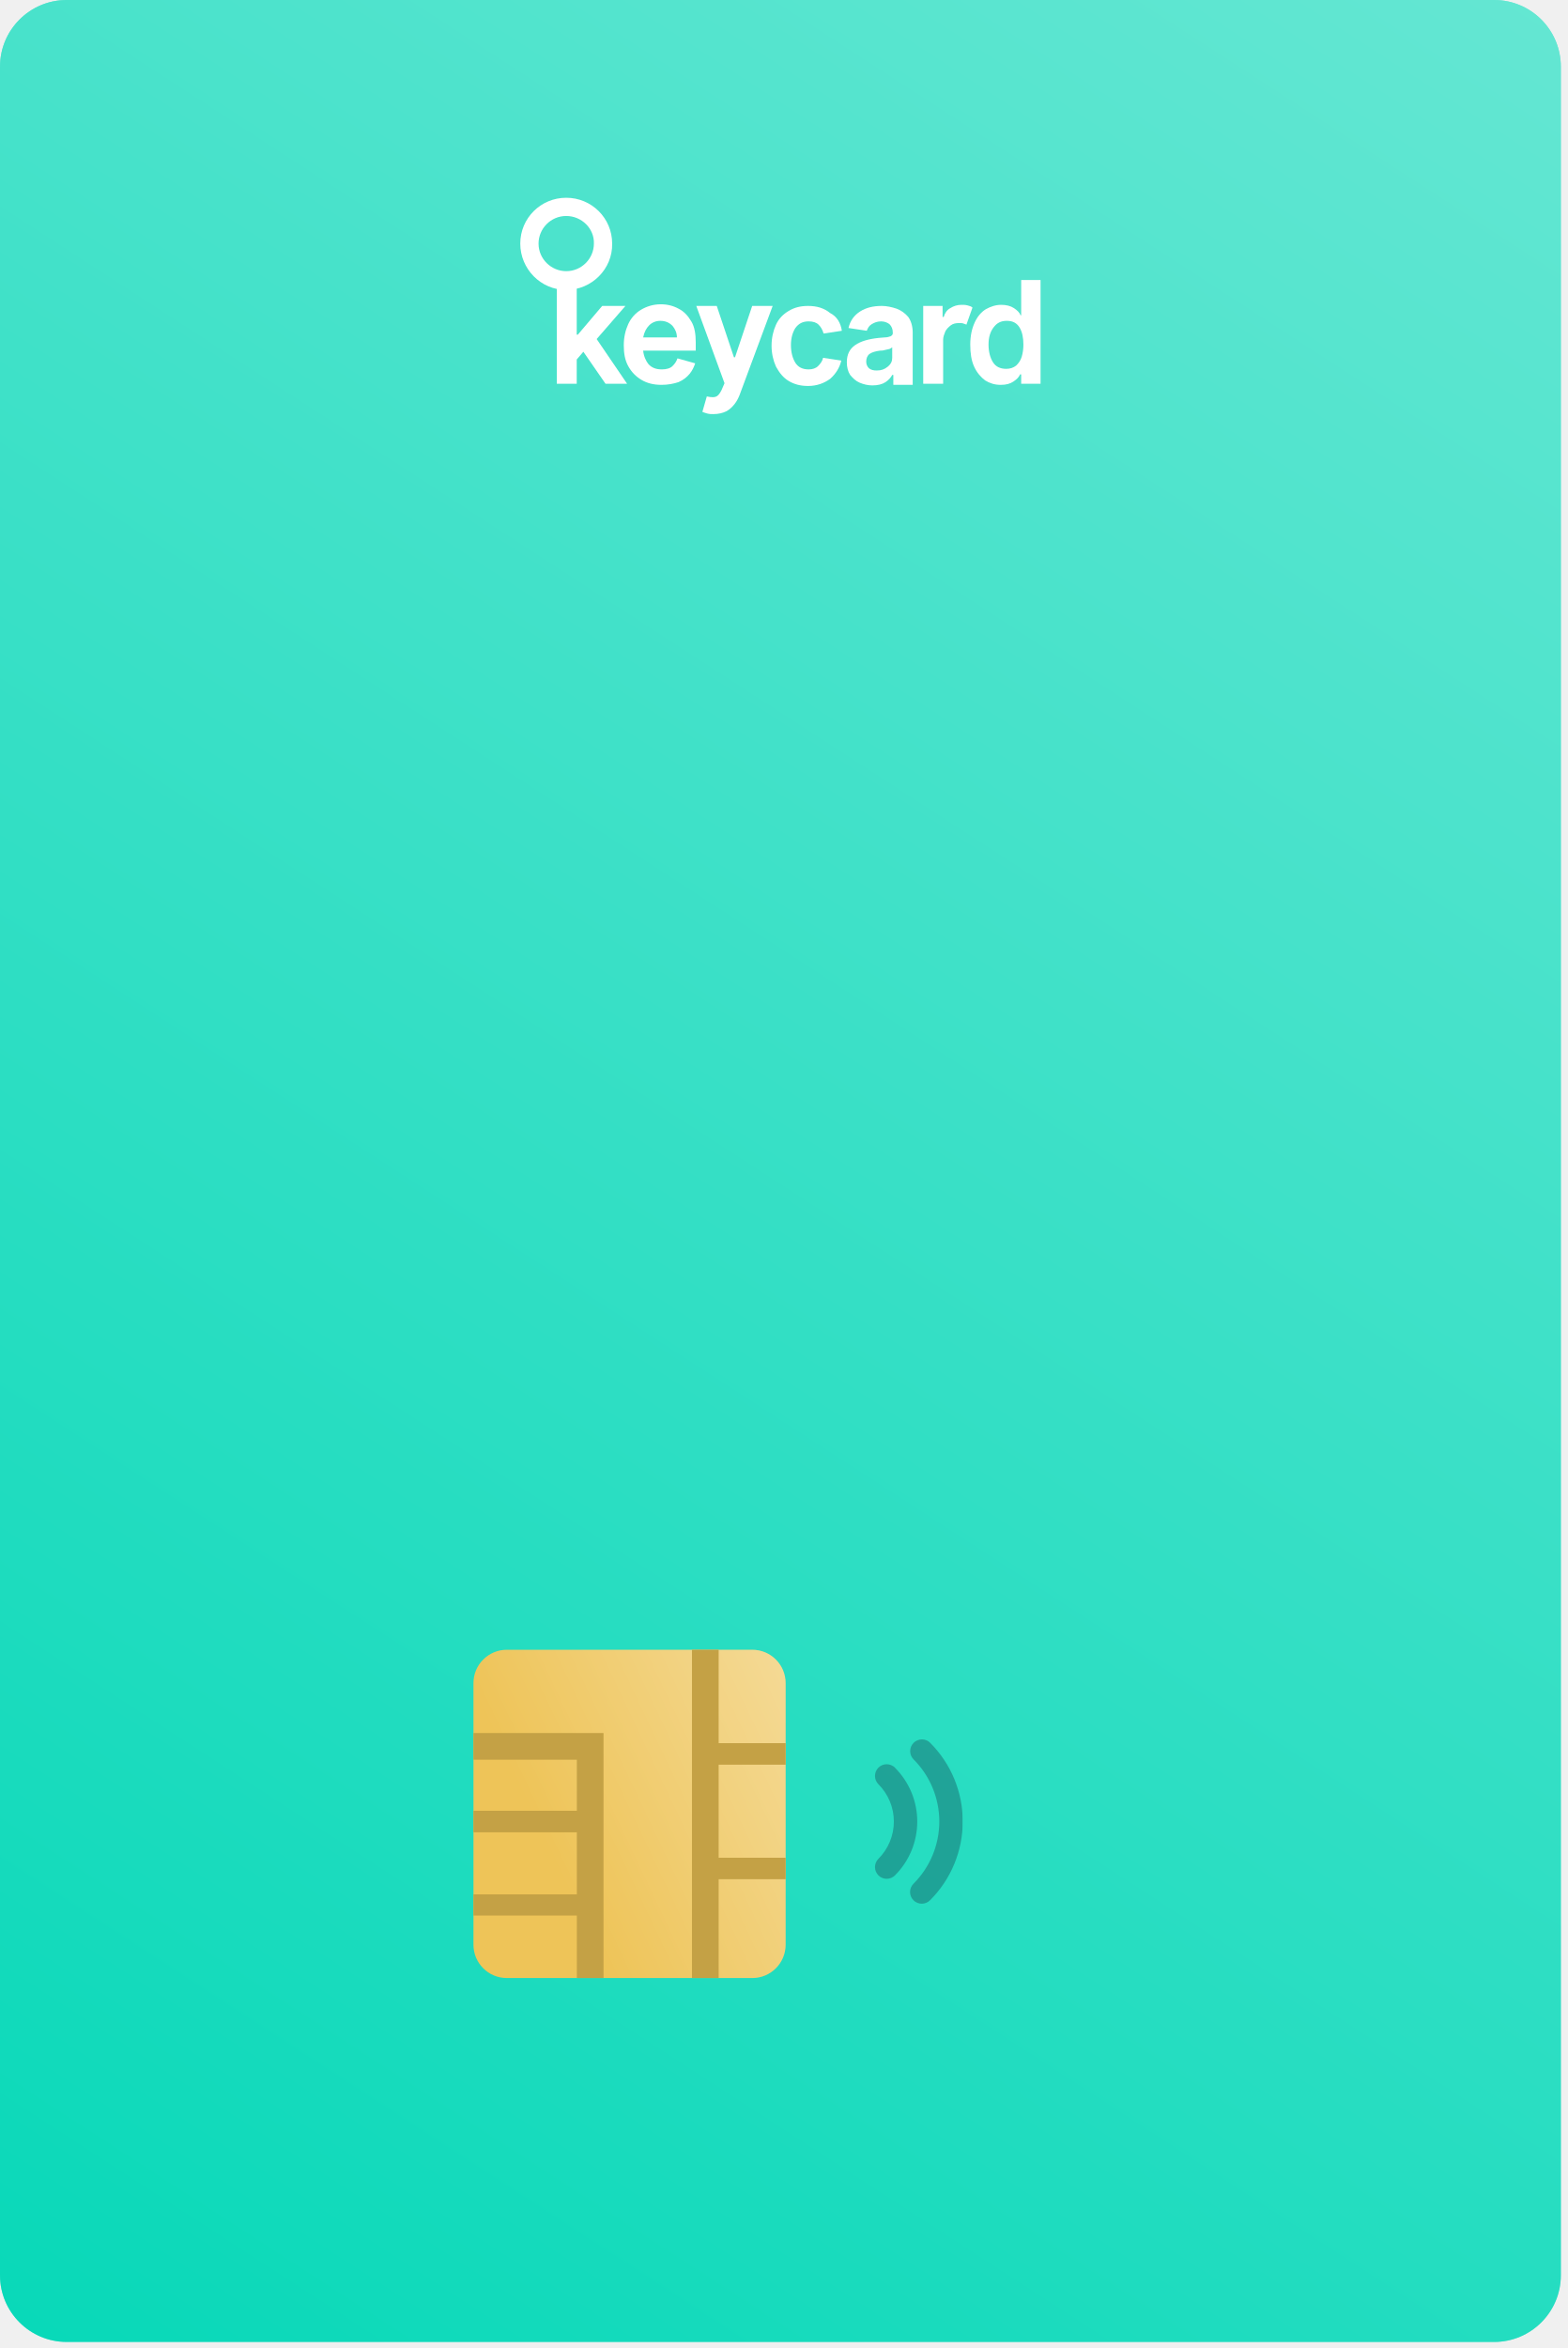
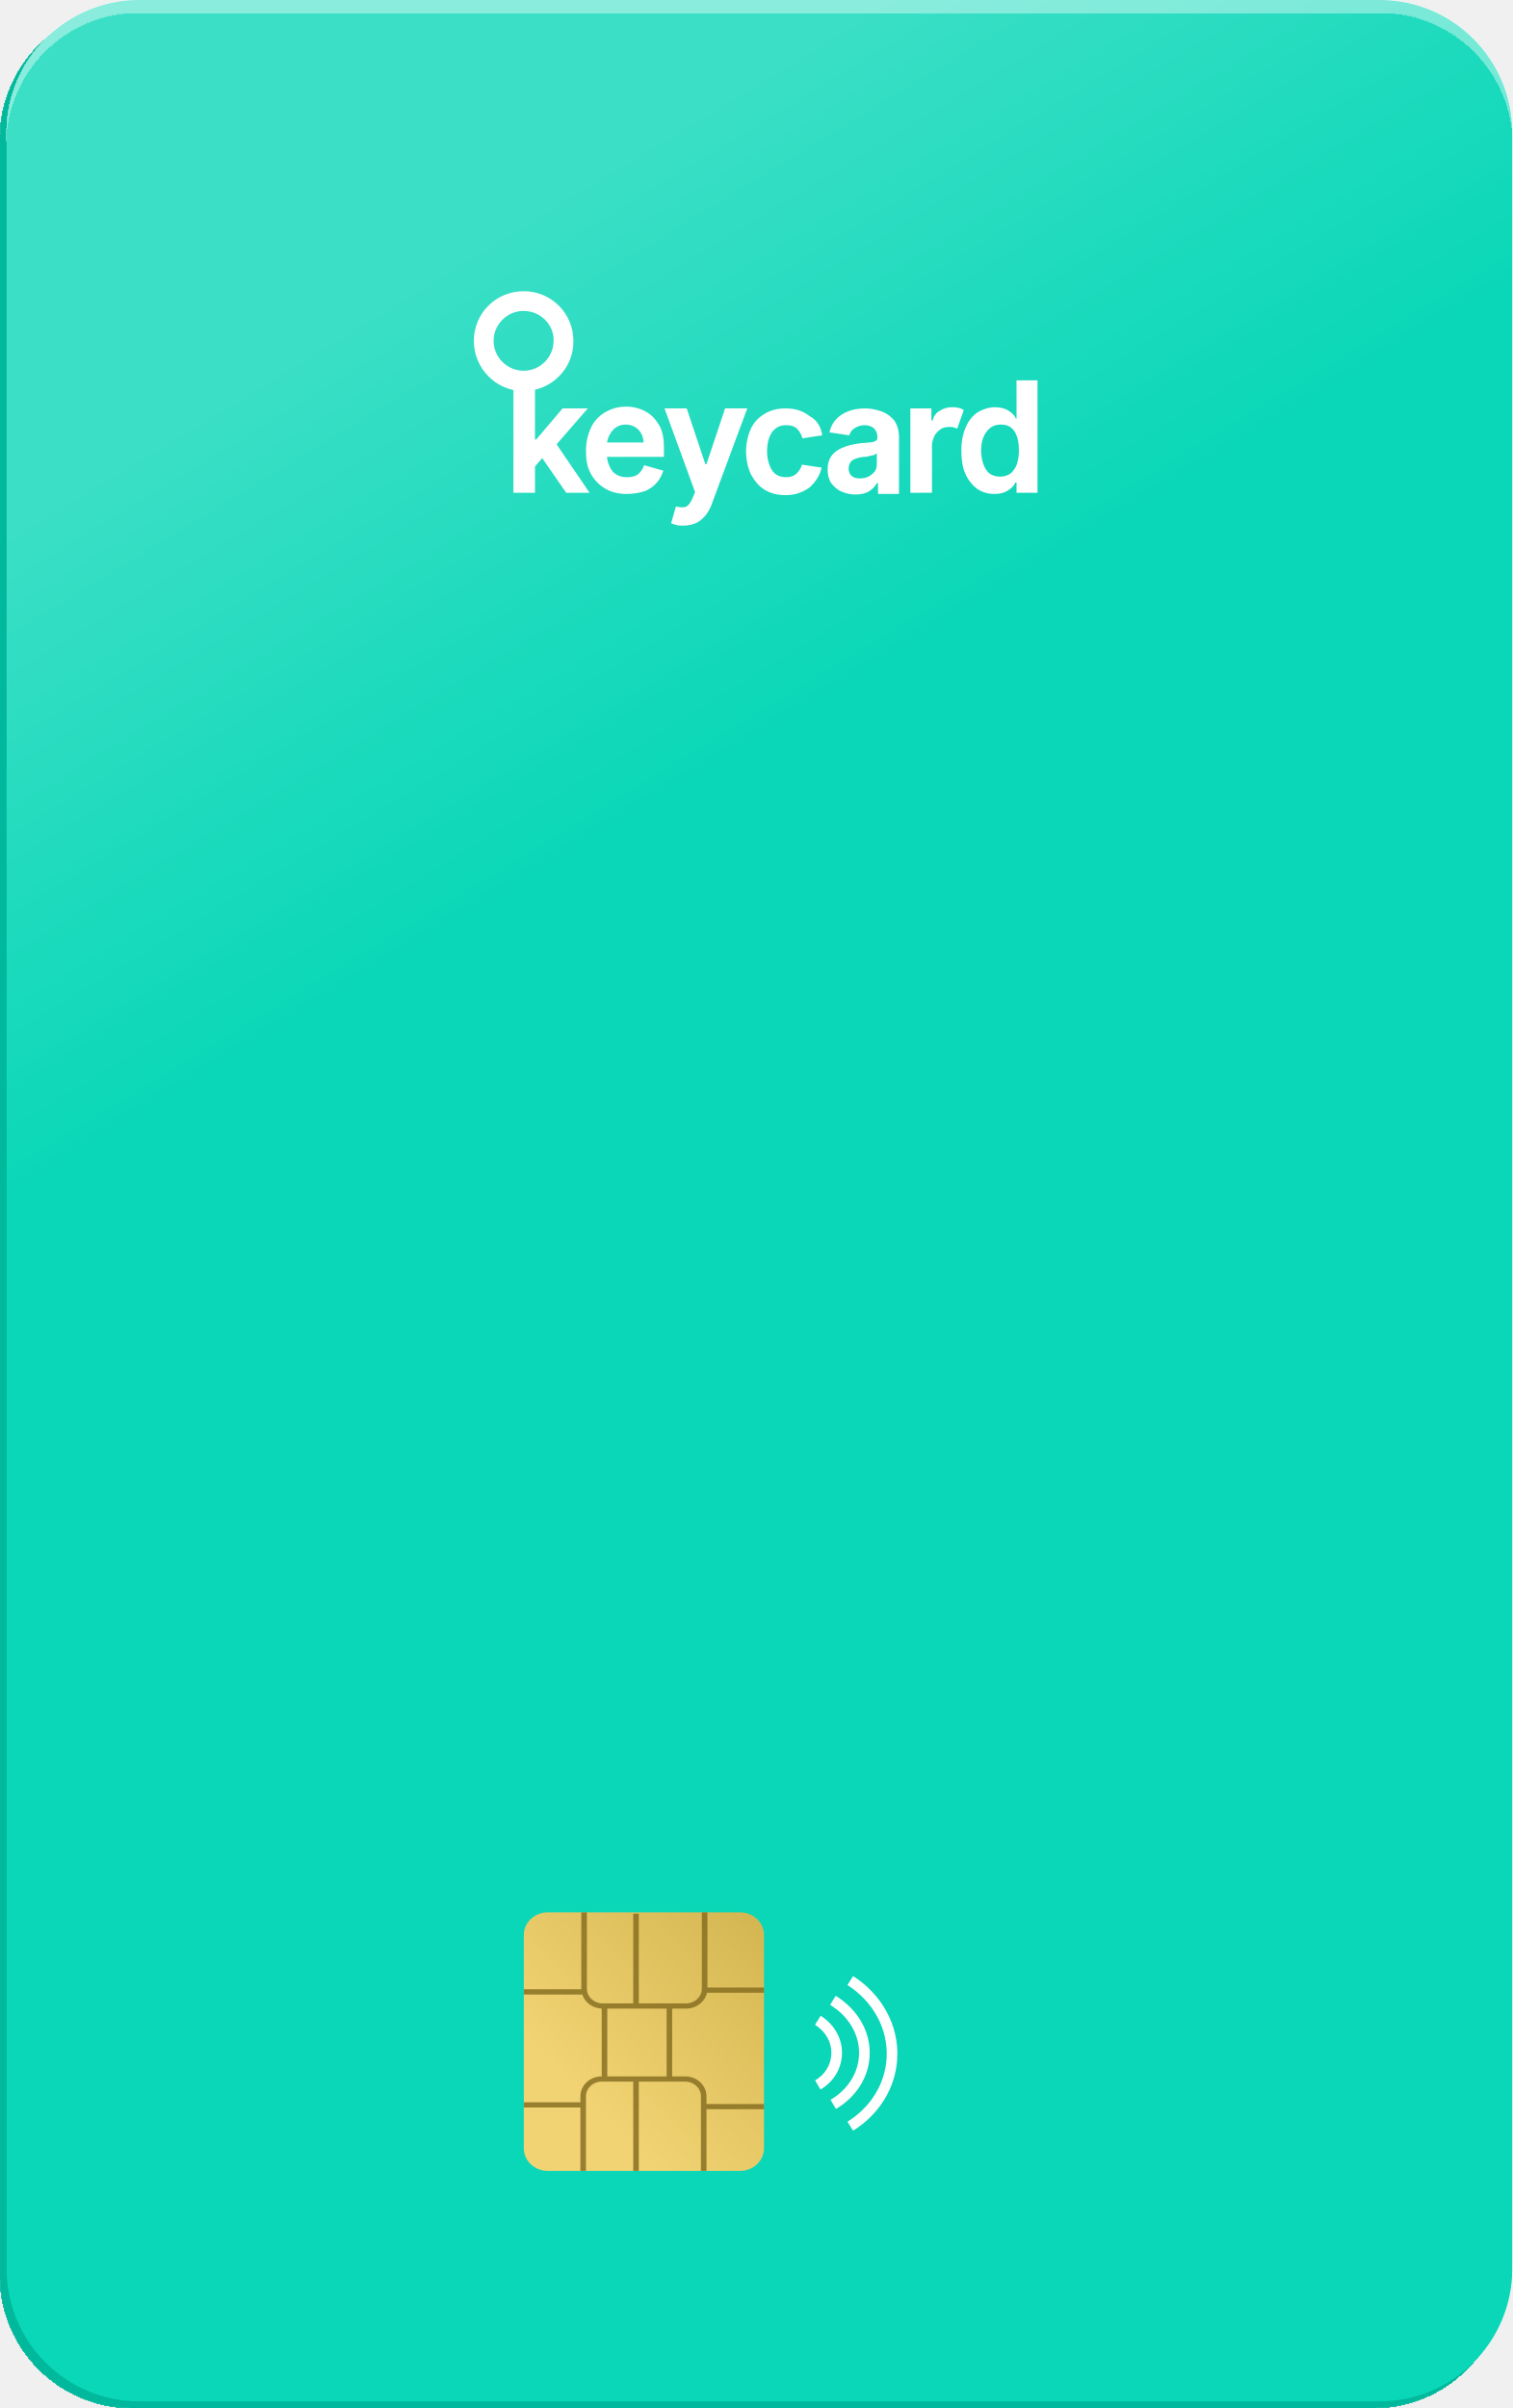
- <svg xmlns="http://www.w3.org/2000/svg" width="235" height="352" viewBox="0 0 235 352" fill="none">
-   <rect width="234.062" height="351.092" rx="10" fill="#09D9B9" />
-   <rect width="234.062" height="351.092" rx="10" fill="url(#paint0_linear)" fill-opacity="0.5" />
-   <g clip-path="url(#clip0)">
-     <path d="M90.802 57.53L87.482 52.731L86.486 53.89V57.53H83.498V40.735H86.486V50.167H86.652L90.305 45.864H93.79L89.475 50.829L94.04 57.53H90.802Z" fill="white" />
-     <path d="M99.186 57.695C98.024 57.695 97.028 57.447 96.198 56.95C95.368 56.454 94.704 55.792 94.206 54.882C93.708 53.972 93.542 52.979 93.542 51.738C93.542 50.58 93.791 49.504 94.206 48.594C94.621 47.684 95.285 46.939 96.115 46.443C96.945 45.947 97.941 45.616 99.103 45.616C100.099 45.616 101.012 45.864 101.759 46.278C102.589 46.691 103.17 47.353 103.668 48.181C104.166 49.008 104.332 50.083 104.332 51.325V52.566L96.447 52.566C96.53 53.393 96.862 54.138 97.277 54.634C97.775 55.13 98.356 55.379 99.269 55.379C99.933 55.379 100.514 55.213 100.846 54.882C101.178 54.551 101.427 54.22 101.593 53.724L104.249 54.468C104.083 54.965 103.834 55.544 103.419 56.04C103.004 56.537 102.506 56.95 101.759 57.282C101.012 57.53 100.182 57.695 99.186 57.695ZM99.02 48.098C98.356 48.098 97.775 48.346 97.36 48.76C96.945 49.173 96.613 49.752 96.447 50.58H101.51C101.51 49.918 101.261 49.339 100.846 48.842C100.348 48.346 99.767 48.098 99.02 48.098Z" fill="white" />
-     <path d="M108.399 58.026L108.648 57.447L104.414 45.864H107.485L110.059 53.558H110.225L112.798 45.864H115.869L110.888 59.267C110.722 59.681 110.473 60.177 110.142 60.591C109.81 61.005 109.395 61.418 108.897 61.666C108.399 61.915 107.734 62.08 106.987 62.08C106.655 62.08 106.406 62.08 106.075 61.997C105.743 61.915 105.577 61.832 105.328 61.749L105.992 59.432C106.738 59.598 107.236 59.598 107.568 59.35C107.817 59.184 108.15 58.688 108.399 58.026Z" fill="white" />
-     <path d="M126.244 49.587L123.505 50.001C123.339 49.421 123.09 49.008 122.758 48.677C122.426 48.346 121.928 48.18 121.264 48.18C120.351 48.18 119.77 48.511 119.272 49.173C118.857 49.835 118.608 50.663 118.608 51.738C118.608 52.814 118.857 53.724 119.272 54.386C119.687 55.047 120.351 55.379 121.264 55.379C121.845 55.379 122.343 55.213 122.675 54.882C123.007 54.551 123.339 54.137 123.422 53.641L126.161 54.055C125.912 55.13 125.331 56.04 124.501 56.785C123.588 57.447 122.509 57.861 121.181 57.861C120.019 57.861 119.106 57.612 118.276 57.116C117.446 56.62 116.865 55.875 116.367 54.965C115.952 54.055 115.703 52.979 115.703 51.821C115.703 50.663 115.952 49.587 116.367 48.677C116.782 47.767 117.446 47.105 118.276 46.608C119.106 46.112 120.019 45.864 121.181 45.864C122.509 45.864 123.588 46.195 124.501 46.939C125.497 47.436 126.078 48.429 126.244 49.587Z" fill="white" />
-     <path d="M133.963 57.53V56.206H133.797C133.631 56.537 133.299 56.95 132.801 57.281C132.303 57.612 131.639 57.778 130.809 57.778C130.145 57.778 129.481 57.612 128.9 57.364C128.319 57.116 127.904 56.702 127.489 56.206C127.157 55.709 126.991 55.047 126.991 54.303C126.991 53.145 127.406 52.317 128.236 51.738C129.066 51.159 130.228 50.828 131.722 50.663C132.054 50.663 132.386 50.58 132.718 50.58C133.05 50.58 133.299 50.497 133.548 50.414C133.714 50.331 133.88 50.166 133.88 50.001V49.835C133.88 49.339 133.714 48.925 133.382 48.594C133.05 48.346 132.635 48.18 132.137 48.18C131.556 48.18 131.141 48.346 130.726 48.594C130.311 48.842 130.145 49.173 129.979 49.587L127.24 49.173C127.489 48.098 128.07 47.27 128.983 46.691C129.896 46.112 130.975 45.864 132.22 45.864C132.967 45.864 133.714 46.029 134.461 46.278C135.125 46.526 135.706 46.939 136.204 47.519C136.619 48.098 136.868 48.925 136.868 49.835V57.695H133.963V57.53ZM133.797 53.641V52.069C133.714 52.152 133.548 52.234 133.382 52.317C133.133 52.4 132.884 52.4 132.635 52.483C132.386 52.565 132.137 52.565 131.971 52.565C131.307 52.648 130.726 52.814 130.394 53.062C130.062 53.31 129.896 53.724 129.896 54.22C129.896 54.634 130.062 54.965 130.311 55.213C130.643 55.461 130.975 55.544 131.473 55.544C132.137 55.544 132.635 55.379 133.133 54.965C133.631 54.551 133.797 54.137 133.797 53.641Z" fill="white" />
-     <path d="M145.832 46.112L144.919 48.677C144.836 48.595 144.67 48.595 144.504 48.512C144.338 48.429 144.089 48.429 143.84 48.429C143.342 48.429 142.927 48.512 142.595 48.76C142.263 49.008 141.931 49.339 141.765 49.67C141.599 50.084 141.433 50.498 141.433 50.911V57.53H138.445V45.864H141.35V47.519H141.516C141.682 46.94 142.014 46.443 142.512 46.195C143.01 45.864 143.591 45.699 144.172 45.699C144.504 45.699 144.753 45.699 145.085 45.782C145.417 45.864 145.666 45.947 145.832 46.112Z" fill="white" />
-     <path d="M156.041 57.53H153.136V56.123H152.97C152.804 56.537 152.472 56.868 151.974 57.199C151.476 57.53 150.895 57.696 150.065 57.696C149.152 57.696 148.405 57.447 147.741 57.034C147.077 56.537 146.496 55.875 146.081 54.965C145.666 54.055 145.5 52.98 145.5 51.656C145.5 50.332 145.749 49.256 146.164 48.346C146.579 47.436 147.16 46.774 147.824 46.361C148.571 45.947 149.318 45.699 150.148 45.699C150.895 45.699 151.559 45.864 152.057 46.195C152.555 46.526 152.887 46.857 153.053 47.271H153.136V41.976H156.041V57.53ZM148.239 51.656C148.239 52.731 148.488 53.641 148.903 54.303C149.318 54.965 149.982 55.296 150.895 55.296C151.476 55.296 151.974 55.131 152.389 54.8C152.721 54.469 153.053 54.055 153.219 53.476C153.385 52.897 153.468 52.318 153.468 51.656C153.468 50.663 153.302 49.753 152.887 49.091C152.472 48.429 151.891 48.098 150.978 48.098C150.065 48.098 149.484 48.429 148.986 49.091C148.488 49.753 148.239 50.58 148.239 51.656Z" fill="white" />
-     <path d="M84.91 43.465C81.092 43.465 78.02 40.321 78.02 36.515C78.02 32.709 81.092 29.648 84.91 29.648C88.728 29.648 91.799 32.709 91.799 36.515C91.882 40.321 88.728 43.465 84.91 43.465ZM84.91 32.378C82.586 32.378 80.76 34.281 80.76 36.515C80.76 38.831 82.669 40.652 84.91 40.652C87.234 40.652 89.06 38.749 89.06 36.515C89.143 34.281 87.234 32.378 84.91 32.378Z" fill="white" />
-   </g>
-   <g clip-path="url(#clip1)">
-     <path opacity="0.3" d="M134.21 264.997C133.88 264.668 133.432 264.483 132.966 264.484C132.5 264.484 132.053 264.67 131.724 265C131.395 265.33 131.21 265.778 131.211 266.244C131.212 266.71 131.397 267.157 131.727 267.486C132.461 268.22 133.043 269.09 133.441 270.049C133.838 271.008 134.042 272.035 134.042 273.073C134.042 274.11 133.838 275.138 133.441 276.096C133.043 277.055 132.461 277.926 131.727 278.659C131.564 278.822 131.434 279.016 131.346 279.229C131.257 279.442 131.212 279.671 131.211 279.901C131.211 280.132 131.256 280.361 131.345 280.574C131.433 280.787 131.562 280.981 131.725 281.144C131.888 281.308 132.081 281.437 132.294 281.526C132.508 281.614 132.736 281.66 132.967 281.66C133.197 281.661 133.426 281.615 133.639 281.527C133.852 281.439 134.046 281.31 134.21 281.147C135.269 280.087 136.11 278.829 136.684 277.445C137.257 276.06 137.552 274.577 137.552 273.078C137.552 271.579 137.257 270.095 136.684 268.711C136.11 267.327 135.269 266.069 134.21 265.009L134.21 264.997Z" fill="#0E1C36" />
-     <path opacity="0.3" d="M137.006 263.768C139.472 266.237 140.857 269.583 140.857 273.072C140.857 276.561 139.472 279.907 137.006 282.376C136.838 282.538 136.705 282.731 136.613 282.946C136.521 283.16 136.472 283.39 136.47 283.623C136.468 283.856 136.513 284.087 136.601 284.303C136.689 284.519 136.82 284.715 136.984 284.88C137.149 285.045 137.345 285.175 137.561 285.263C137.777 285.351 138.008 285.396 138.241 285.394C138.474 285.392 138.704 285.343 138.919 285.251C139.133 285.159 139.326 285.026 139.488 284.858C142.616 281.731 144.373 277.489 144.373 273.066C144.373 268.643 142.616 264.401 139.488 261.273C139.158 260.944 138.71 260.76 138.243 260.761C138.012 260.762 137.783 260.808 137.57 260.897C137.357 260.986 137.163 261.116 137 261.28C136.837 261.443 136.708 261.638 136.62 261.851C136.532 262.065 136.487 262.294 136.488 262.525C136.489 262.992 136.675 263.439 137.006 263.768V263.768Z" fill="#0E1C36" />
-   </g>
-   <rect x="70.999" y="247.325" width="46.812" height="49.213" rx="5" fill="#EEC458" />
-   <rect x="70.999" y="247.325" width="46.812" height="49.213" rx="5" fill="url(#paint1_linear)" fill-opacity="0.6" />
-   <mask id="mask0" mask-type="alpha" maskUnits="userSpaceOnUse" x="70" y="247" width="48" height="50">
-     <rect x="70.999" y="247.325" width="46.812" height="49.213" rx="5" fill="#EEC458" />
-     <rect x="70.999" y="247.325" width="46.812" height="49.213" rx="5" fill="url(#paint2_linear)" fill-opacity="0.6" />
-   </mask>
-   <g mask="url(#mask0)">
-     <rect x="50.373" y="261.808" width="38.131" height="49.054" stroke="#C4A145" stroke-width="4" />
-     <rect x="105.767" y="239.182" width="38.131" height="62.318" stroke="#C4A145" stroke-width="4" />
-     <rect x="105.328" y="261.369" width="13.264" height="3.121" fill="#C4A145" />
-     <rect x="105.328" y="261.369" width="13.264" height="3.121" fill="#C4A145" />
-     <rect x="105.328" y="261.369" width="13.264" height="3.121" fill="#C4A145" />
-     <rect x="105.328" y="261.369" width="13.264" height="3.121" fill="#C4A145" />
-     <rect x="105.328" y="278.533" width="13.264" height="3.121" fill="#C4A145" />
-     <rect x="105.328" y="278.533" width="13.264" height="3.121" fill="#C4A145" />
-     <rect x="105.328" y="278.533" width="13.264" height="3.121" fill="#C4A145" />
-     <rect x="105.328" y="278.533" width="13.264" height="3.121" fill="#C4A145" />
-     <rect x="66.317" y="271.511" width="22.626" height="3.121" fill="#C4A145" />
-     <rect x="66.317" y="271.511" width="22.626" height="3.121" fill="#C4A145" />
-     <rect x="66.317" y="271.511" width="22.626" height="3.121" fill="#C4A145" />
-     <rect x="66.317" y="271.511" width="22.626" height="3.121" fill="#C4A145" />
-     <rect x="66.317" y="283.995" width="22.626" height="3.121" fill="#C4A145" />
-     <rect x="66.317" y="283.995" width="22.626" height="3.121" fill="#C4A145" />
-     <rect x="66.317" y="283.995" width="22.626" height="3.121" fill="#C4A145" />
-     <rect x="66.317" y="283.995" width="22.626" height="3.121" fill="#C4A145" />
+ <svg xmlns="http://www.w3.org/2000/svg" width="228" height="363" viewBox="0 0 228 363" fill="none">
+   <g filter="url(#filter0_di)">
+     <g clip-path="url(#clip0)">
+       <path d="M21 362C9.954 362 1 353.046 1 342L1 20C1 8.954 9.954 0 21 0H208C219.046 0 228 8.954 228 20L228 342C228 353.046 219.046 362 208 362H21Z" fill="#09D7B7" />
+       <path d="M21 362C9.954 362 1 353.046 1 342L1 20C1 8.954 9.954 0 21 0H208C219.046 0 228 8.954 228 20L228 342C228 353.046 219.046 362 208 362H21Z" fill="url(#paint0_linear)" fill-opacity="0.2" />
+       <path fill-rule="evenodd" clip-rule="evenodd" d="M135.269 310.367C135.572 305.232 132.855 300.587 128.621 297.892L127.762 299.241C131.565 301.662 133.936 305.783 133.672 310.273C133.436 314.267 131.161 317.726 127.772 319.84L128.619 321.197C132.397 318.84 135 314.936 135.269 310.367ZM129.51 309.904C129.692 306.815 127.98 303.958 125.158 302.23L125.994 300.866C129.228 302.847 131.331 306.22 131.108 309.999C130.91 313.356 128.917 316.224 126.03 317.92L125.219 316.541C127.711 315.077 129.348 312.658 129.51 309.904ZM123.734 303.874C125.746 305.144 127.081 307.339 126.935 309.82C126.805 312.031 125.557 313.905 123.701 314.995L122.89 313.617C124.321 312.776 125.241 311.364 125.338 309.725C125.445 307.906 124.471 306.231 122.88 305.227L123.734 303.874Z" fill="white" />
+       <path fill-rule="evenodd" clip-rule="evenodd" d="M78.975 323.861L78.975 291.679C78.975 289.8 80.596 288.277 82.596 288.277H111.563C113.562 288.277 115.183 289.8 115.183 291.679V323.861C115.183 325.739 113.562 327.262 111.563 327.262H82.596C80.596 327.262 78.975 325.739 78.975 323.861Z" fill="url(#paint1_linear)" />
+       <path fill-rule="evenodd" clip-rule="evenodd" d="M78.975 317.698V316.912H87.503V316.023C87.503 314.36 88.942 313.011 90.718 313.01V302.788C89.33 302.732 88.17 301.852 87.782 300.657V300.666H78.975V299.88H87.645C87.644 299.846 87.643 299.812 87.643 299.778L87.643 288.277H88.482L88.482 299.778C88.482 301.008 89.546 302.005 90.859 302.005H95.471L95.471 288.482H96.31L96.31 302.005H103.441C104.753 302.005 105.817 301.008 105.817 299.778L105.817 288.277H106.656L106.656 299.618H115.184V300.404H106.587C106.279 301.768 104.987 302.791 103.441 302.791H101.343V313.01H103.301C105.077 313.01 106.516 314.359 106.516 316.023V317.174H115.184V317.96H106.516V327.262H105.678V316.023C105.678 314.793 104.614 313.796 103.301 313.796H96.31V327.262H95.471V313.796H90.719C89.406 313.796 88.342 314.793 88.342 316.023V327.262H87.503V317.698H78.975ZM100.504 313.01H91.557V302.791H100.504V313.01Z" fill="#826B1F" fill-opacity="0.8" />
+       <path d="M85.361 74.282L81.745 69.052L80.66 70.315L80.66 74.282L77.405 74.282L77.405 55.978L80.66 55.978L80.66 66.257L80.841 66.257L84.819 61.569L88.616 61.569L83.915 66.979L88.887 74.282L85.361 74.282Z" fill="white" />
+       <path d="M94.493 74.462C93.227 74.462 92.142 74.192 91.238 73.651C90.334 73.11 89.611 72.388 89.068 71.397C88.526 70.405 88.345 69.323 88.345 67.97C88.345 66.708 88.616 65.536 89.068 64.544C89.52 63.552 90.243 62.741 91.148 62.2C92.052 61.659 93.137 61.298 94.402 61.298C95.487 61.298 96.482 61.569 97.295 62.019C98.199 62.47 98.832 63.191 99.375 64.093C99.917 64.995 100.098 66.167 100.098 67.519L100.098 68.872L91.509 68.872C91.6 69.774 91.961 70.585 92.413 71.126C92.956 71.667 93.589 71.938 94.583 71.938C95.306 71.938 95.939 71.757 96.301 71.397C96.662 71.036 96.934 70.675 97.115 70.134L100.008 70.946C99.827 71.487 99.555 72.118 99.103 72.659C98.651 73.2 98.109 73.651 97.295 74.011C96.482 74.282 95.578 74.462 94.493 74.462ZM94.312 64.003C93.589 64.003 92.956 64.273 92.504 64.724C92.052 65.175 91.69 65.806 91.509 66.708L97.024 66.708C97.024 65.987 96.753 65.356 96.301 64.814C95.758 64.273 95.126 64.003 94.312 64.003Z" fill="white" />
+       <path d="M104.527 74.823L104.798 74.192L100.188 61.568L103.533 61.568L106.335 69.954L106.516 69.954L109.319 61.568L112.664 61.568L107.239 76.175C107.059 76.626 106.787 77.167 106.426 77.618C106.064 78.069 105.612 78.519 105.07 78.79C104.527 79.061 103.804 79.241 102.99 79.241C102.629 79.241 102.357 79.241 101.996 79.151C101.634 79.061 101.453 78.97 101.182 78.88L101.905 76.356C102.719 76.536 103.261 76.536 103.623 76.265C103.894 76.085 104.256 75.544 104.527 74.823Z" fill="white" />
+       <path d="M123.965 65.626L120.981 66.077C120.801 65.445 120.529 64.995 120.168 64.634C119.806 64.273 119.264 64.093 118.54 64.093C117.546 64.093 116.913 64.454 116.371 65.175C115.919 65.896 115.647 66.798 115.647 67.97C115.647 69.142 115.919 70.134 116.371 70.855C116.823 71.577 117.546 71.937 118.54 71.937C119.173 71.937 119.716 71.757 120.077 71.396C120.439 71.036 120.801 70.585 120.891 70.044L123.875 70.495C123.603 71.667 122.97 72.659 122.066 73.47C121.072 74.192 119.897 74.642 118.45 74.642C117.184 74.642 116.19 74.372 115.286 73.831C114.382 73.29 113.749 72.478 113.206 71.487C112.754 70.495 112.483 69.323 112.483 68.06C112.483 66.798 112.754 65.626 113.206 64.634C113.658 63.642 114.382 62.921 115.286 62.38C116.19 61.839 117.184 61.568 118.45 61.568C119.897 61.568 121.072 61.929 122.066 62.74C123.151 63.281 123.784 64.363 123.965 65.626Z" fill="white" />
+       <path d="M132.373 72.839L132.192 72.839C132.011 73.2 131.65 73.651 131.107 74.011C130.565 74.372 129.842 74.552 128.938 74.552C128.214 74.552 127.491 74.372 126.858 74.101C126.225 73.831 125.773 73.38 125.321 72.839C124.96 72.298 124.779 71.577 124.779 70.765C124.779 69.503 125.231 68.601 126.135 67.97C127.039 67.339 128.305 66.978 129.932 66.798C130.294 66.798 130.655 66.708 131.017 66.708C131.379 66.708 131.65 66.618 131.921 66.527C132.102 66.437 132.283 66.257 132.283 66.077L132.283 65.896C132.283 65.355 132.102 64.904 131.74 64.544C131.379 64.273 130.926 64.093 130.384 64.093C129.751 64.093 129.299 64.273 128.847 64.544C128.395 64.814 128.214 65.175 128.033 65.626L125.05 65.175C125.321 64.003 125.954 63.101 126.949 62.47C127.943 61.839 129.118 61.568 130.474 61.568C131.288 61.568 132.102 61.749 132.915 62.019C133.639 62.29 134.272 62.74 134.814 63.372C135.266 64.003 135.537 64.904 135.537 65.896L135.537 74.462L132.373 74.462L132.373 72.839ZM132.192 70.044L132.192 68.331C132.102 68.421 131.921 68.511 131.74 68.601C131.469 68.691 131.198 68.691 130.927 68.782C130.655 68.872 130.384 68.872 130.203 68.872C129.48 68.962 128.847 69.142 128.485 69.413C128.124 69.683 127.943 70.134 127.943 70.675C127.943 71.126 128.124 71.487 128.395 71.757C128.757 72.028 129.118 72.118 129.661 72.118C130.384 72.118 130.927 71.937 131.469 71.487C132.011 71.036 132.192 70.585 132.192 70.044Z" fill="white" />
+       <path d="M145.302 61.839L144.307 64.634C144.217 64.544 144.036 64.544 143.855 64.454C143.674 64.364 143.403 64.364 143.132 64.364C142.589 64.364 142.137 64.454 141.776 64.724C141.414 64.995 141.053 65.356 140.872 65.716C140.691 66.167 140.51 66.618 140.51 67.069L140.51 74.282L137.255 74.282L137.255 61.569L140.42 61.569L140.42 63.372L140.6 63.372C140.781 62.741 141.143 62.2 141.685 61.929C142.228 61.569 142.861 61.388 143.494 61.388C143.855 61.388 144.126 61.388 144.488 61.478C144.85 61.569 145.121 61.659 145.302 61.839Z" fill="white" />
+       <path d="M156.421 74.282L153.257 74.282L153.257 72.749L153.076 72.749C152.895 73.2 152.533 73.561 151.991 73.921C151.448 74.282 150.816 74.463 149.912 74.463C148.917 74.463 148.103 74.192 147.38 73.741C146.657 73.2 146.024 72.479 145.572 71.487C145.12 70.495 144.939 69.323 144.939 67.88C144.939 66.438 145.21 65.266 145.662 64.274C146.114 63.282 146.747 62.56 147.471 62.11C148.284 61.659 149.098 61.388 150.002 61.388C150.816 61.388 151.539 61.569 152.081 61.929C152.624 62.29 152.985 62.651 153.166 63.102L153.257 63.102L153.257 57.331L156.421 57.331L156.421 74.282ZM147.923 67.88C147.923 69.052 148.194 70.044 148.646 70.766C149.098 71.487 149.821 71.848 150.816 71.848C151.448 71.848 151.991 71.667 152.443 71.307C152.805 70.946 153.166 70.495 153.347 69.864C153.528 69.233 153.618 68.602 153.618 67.88C153.618 66.798 153.437 65.806 152.985 65.085C152.533 64.364 151.901 64.003 150.906 64.003C149.912 64.003 149.279 64.364 148.736 65.085C148.194 65.806 147.923 66.708 147.923 67.88Z" fill="white" />
+       <path d="M78.942 58.954C74.784 58.954 71.439 55.528 71.439 51.38C71.439 47.232 74.784 43.896 78.942 43.896C83.101 43.896 86.446 47.232 86.446 51.38C86.537 55.528 83.101 58.954 78.942 58.954ZM78.942 46.871C76.411 46.871 74.422 48.945 74.422 51.38C74.422 53.904 76.501 55.888 78.942 55.888C81.474 55.888 83.463 53.814 83.463 51.38C83.553 48.945 81.474 46.871 78.942 46.871Z" fill="white" />
+     </g>
  </g>
  <defs>
-     <linearGradient id="paint0_linear" x1="-72.559" y1="301.939" x2="234.062" y2="-170.865" gradientUnits="userSpaceOnUse">
-       <stop stop-color="#09D9B9" />
-       <stop offset="1" stop-color="white" />
+     <filter id="filter0_di" x="0" y="0" width="228" height="363" filterUnits="userSpaceOnUse" color-interpolation-filters="sRGB">
+       <feFlood flood-opacity="0" result="BackgroundImageFix" />
+       <feColorMatrix in="SourceAlpha" type="matrix" values="0 0 0 0 0 0 0 0 0 0 0 0 0 0 0 0 0 0 127 0" />
+       <feOffset dx="-1" dy="1" />
+       <feColorMatrix type="matrix" values="0 0 0 0 0 0 0 0 0 0.721 0 0 0 0 0.609 0 0 0 1 0" />
+       <feBlend mode="normal" in2="BackgroundImageFix" result="effect1_dropShadow" />
+       <feBlend mode="normal" in="SourceGraphic" in2="effect1_dropShadow" result="shape" />
+       <feColorMatrix in="SourceAlpha" type="matrix" values="0 0 0 0 0 0 0 0 0 0 0 0 0 0 0 0 0 0 127 0" result="hardAlpha" />
+       <feOffset dy="2" />
+       <feComposite in2="hardAlpha" operator="arithmetic" k2="-1" k3="1" />
+       <feColorMatrix type="matrix" values="0 0 0 0 1 0 0 0 0 1 0 0 0 0 1 0 0 0 0.4 0" />
+       <feBlend mode="normal" in2="shape" result="effect2_innerShadow" />
+     </filter>
+     <linearGradient id="paint0_linear" x1="40.224" y1="56.853" x2="232.729" y2="372.845" gradientUnits="userSpaceOnUse">
+       <stop stop-color="white" />
+       <stop offset="0.237" stop-color="white" stop-opacity="0" />
    </linearGradient>
-     <linearGradient id="paint1_linear" x1="140.697" y1="230.921" x2="75.159" y2="261.987" gradientUnits="userSpaceOnUse">
-       <stop stop-color="white" />
-       <stop offset="1" stop-color="white" stop-opacity="0" />
-     </linearGradient>
-     <linearGradient id="paint2_linear" x1="140.697" y1="230.921" x2="75.159" y2="261.987" gradientUnits="userSpaceOnUse">
-       <stop stop-color="white" />
-       <stop offset="1" stop-color="white" stop-opacity="0" />
+     <linearGradient id="paint1_linear" x1="89.42" y1="317.516" x2="117.192" y2="290.329" gradientUnits="userSpaceOnUse">
+       <stop stop-color="#F1D373" />
+       <stop offset="1" stop-color="#D3B550" />
    </linearGradient>
    <clipPath id="clip0">
-       <rect width="78.02" height="32.798" fill="white" transform="translate(78.0205 29.6478)" />
-     </clipPath>
-     <clipPath id="clip1">
-       <rect width="42.131" height="13.305" fill="white" transform="translate(144.379 252.006) rotate(90)" />
+       <path d="M21 362C9.954 362 1 353.046 1 342L1 20C1 8.954 9.954 0 21 0H208C219.046 0 228 8.954 228 20L228 342C228 353.046 219.046 362 208 362H21Z" fill="white" />
    </clipPath>
  </defs>
</svg>
